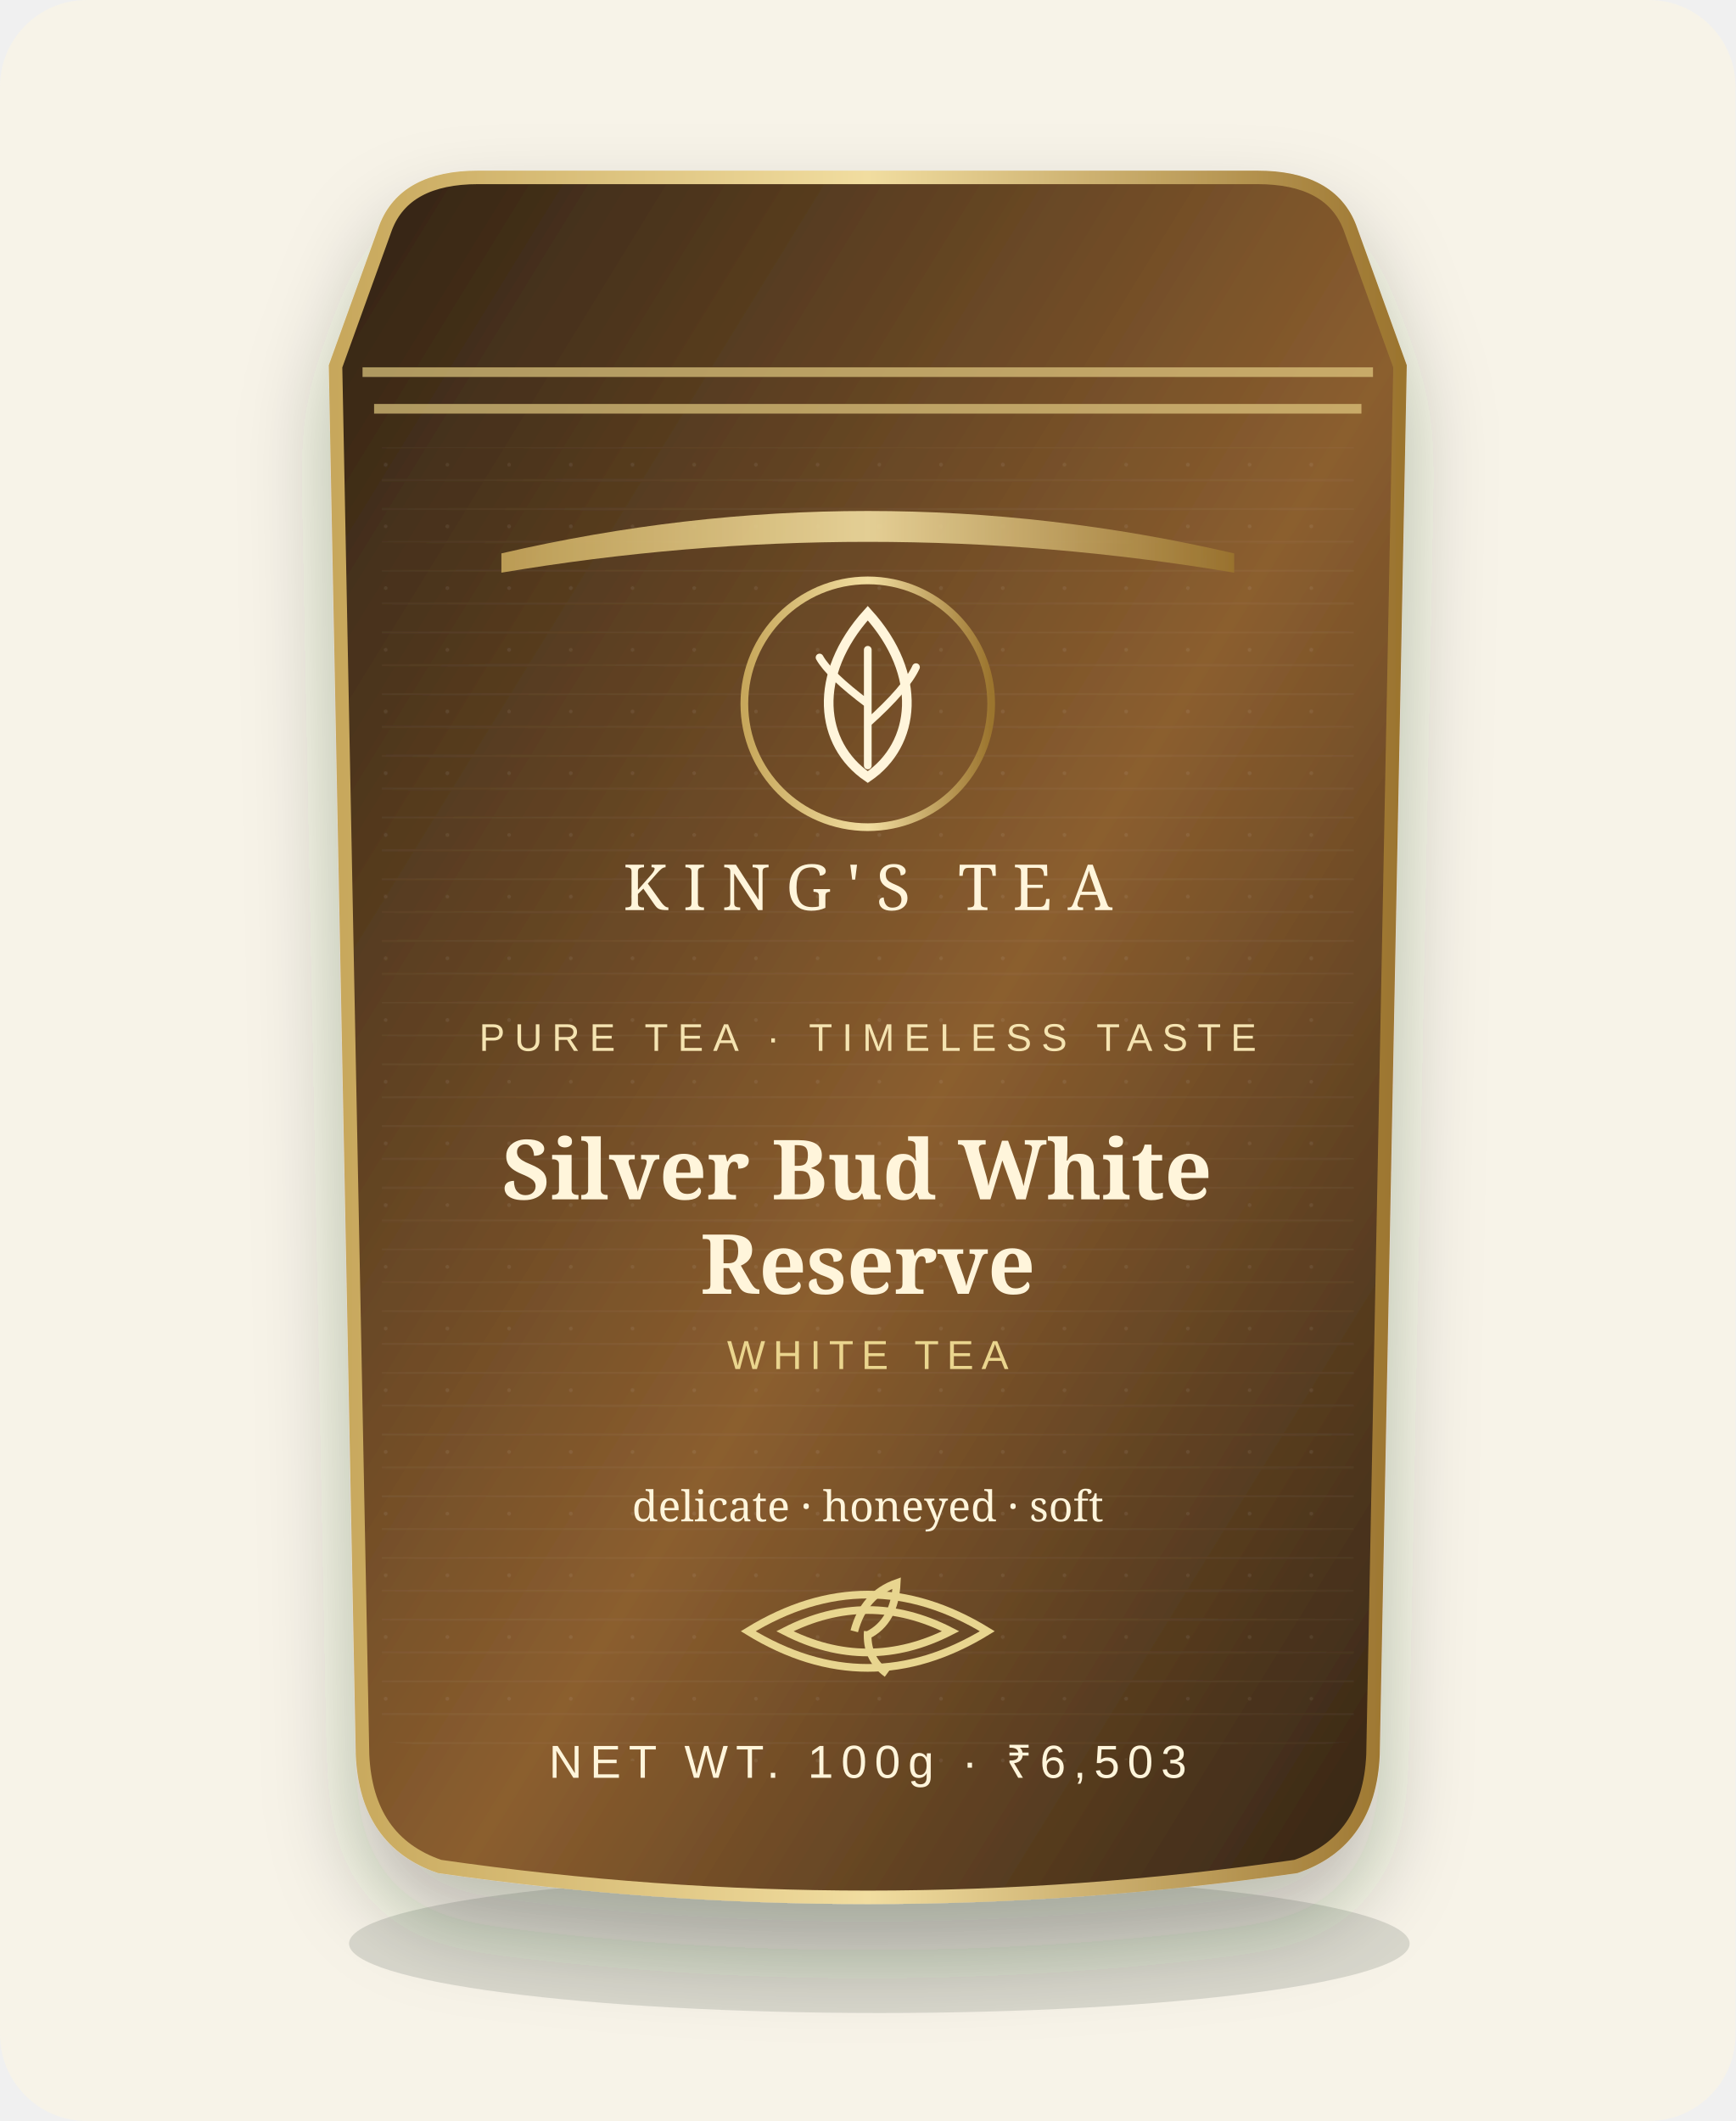
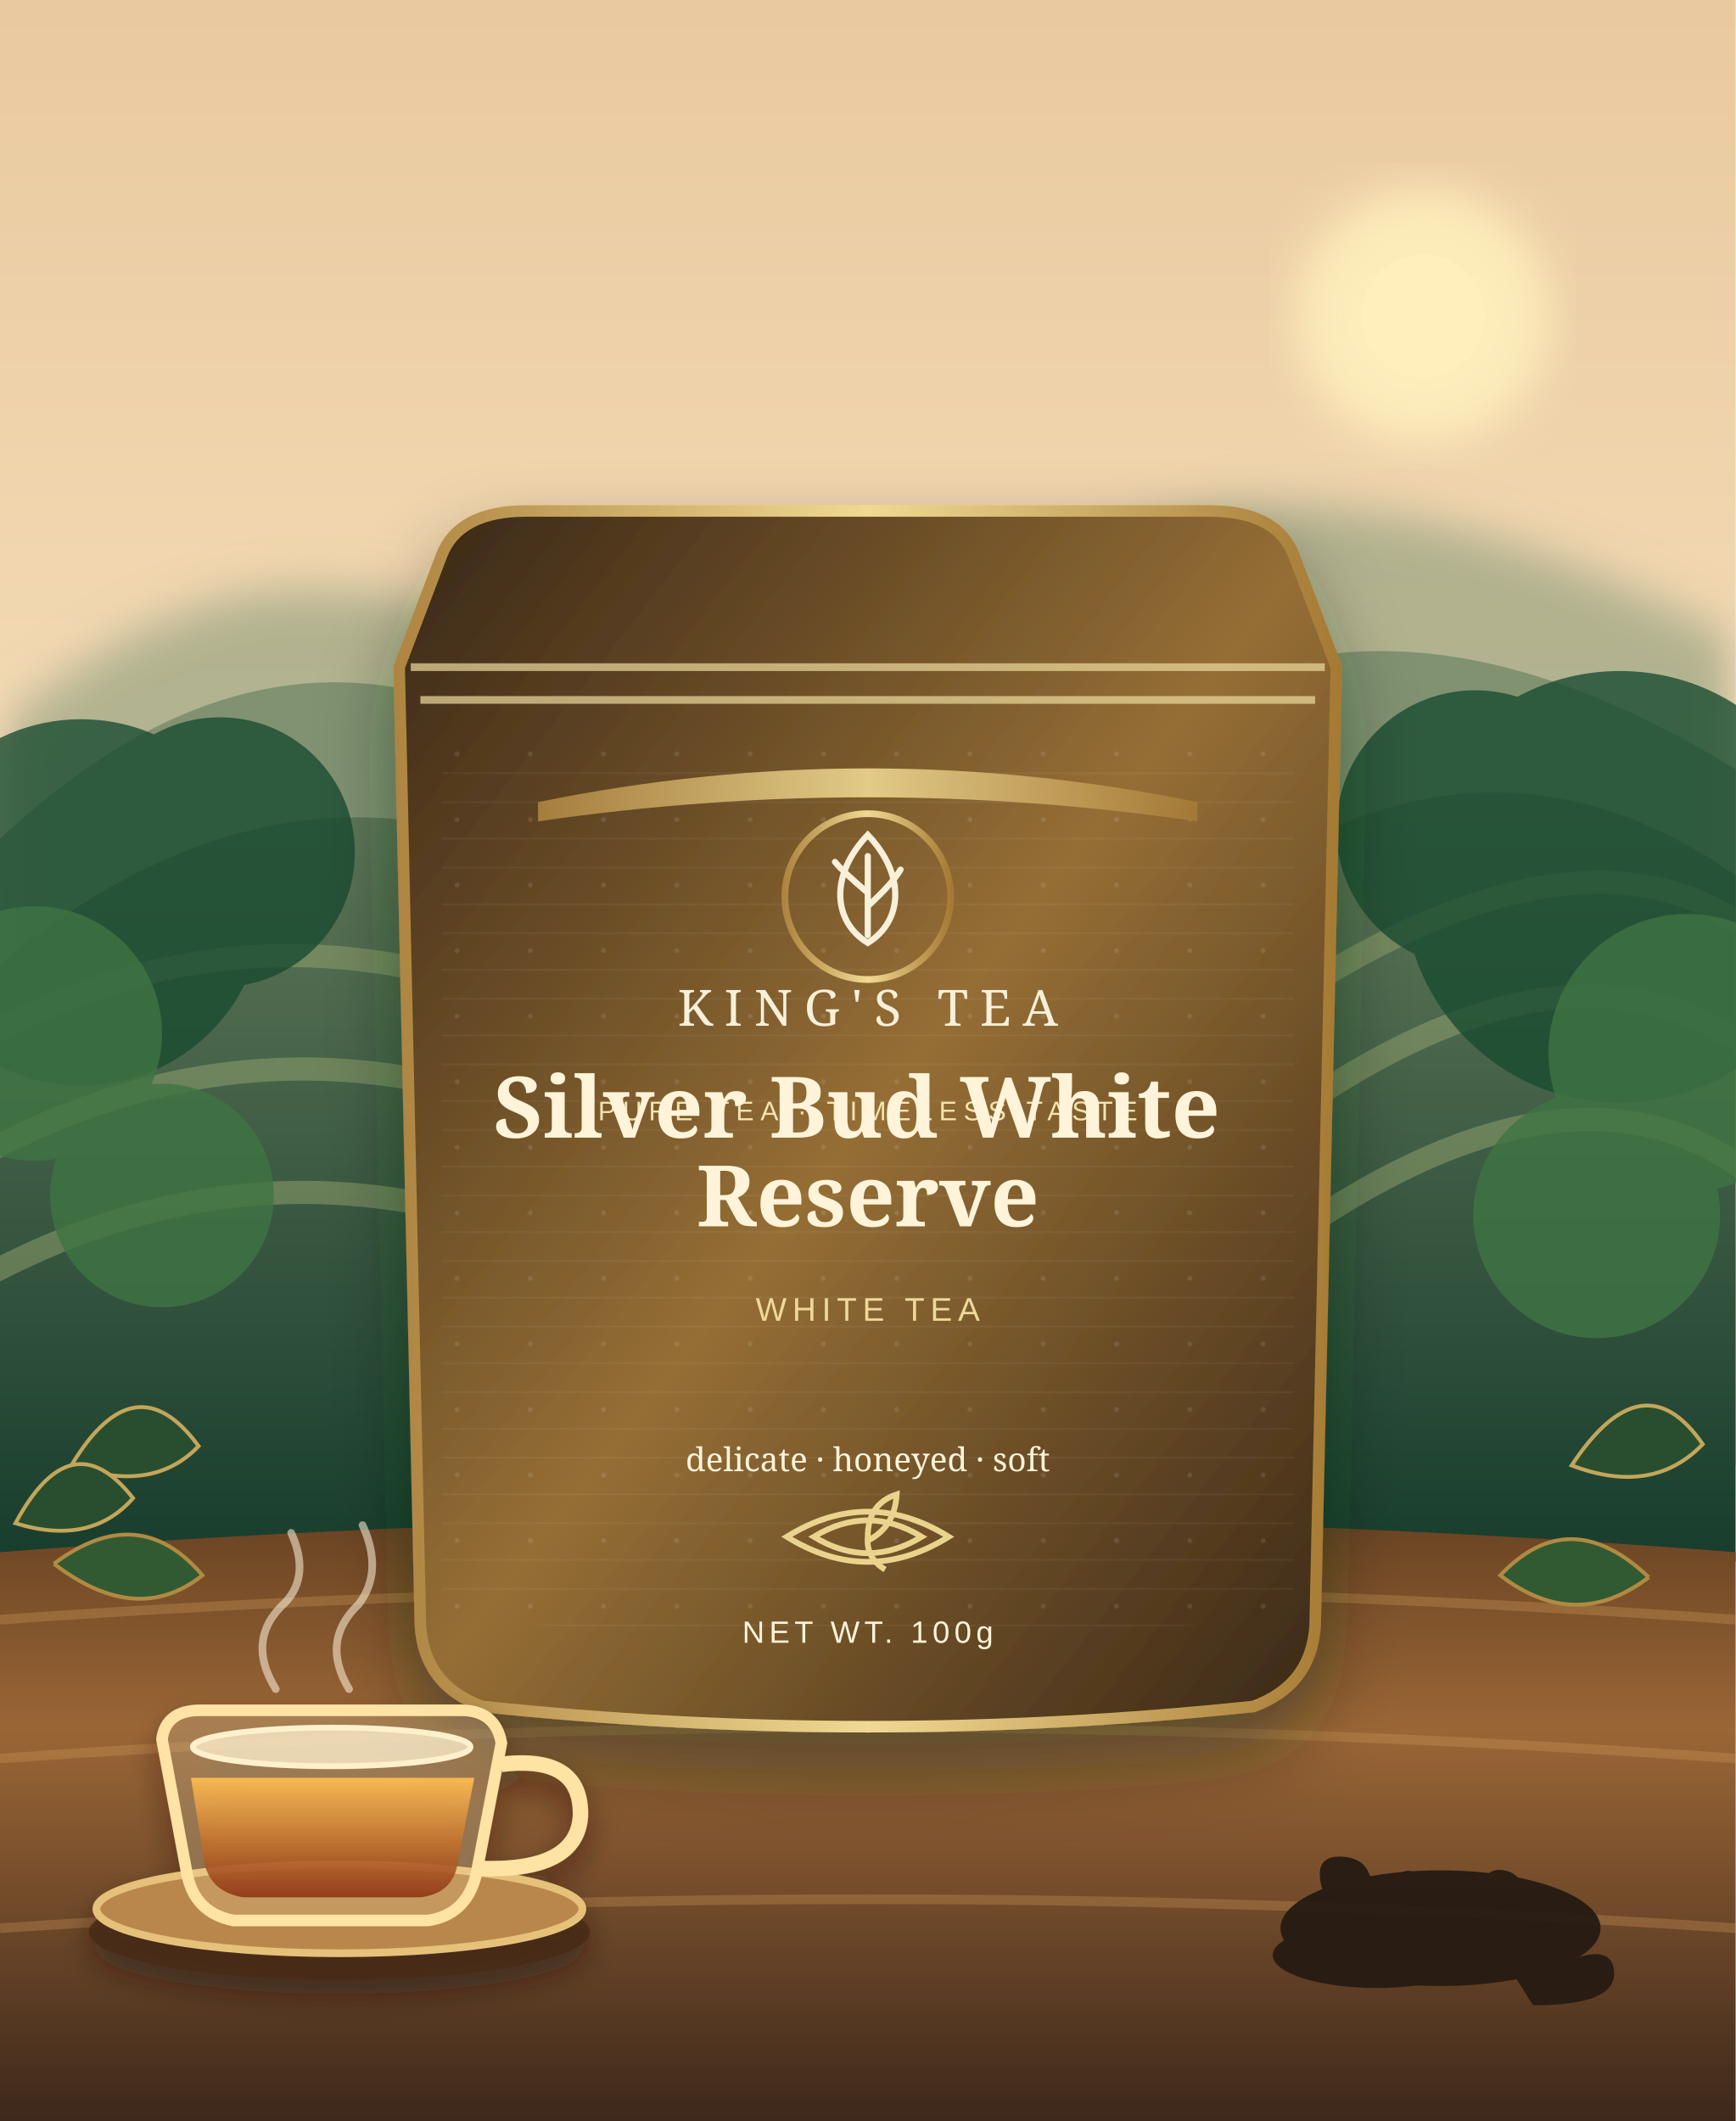
<svg xmlns="http://www.w3.org/2000/svg" width="900" height="1100" viewBox="0 0 900 1100" role="img" aria-labelledby="title desc">
  <defs>
+     <linearGradient id="sky" x2="0" y2="1">
+       <stop stop-color="#e9c99f" />
+       <stop offset=".45" stop-color="#f6dfba" />
+       <stop offset="1" stop-color="#a5b58a" />
+     </linearGradient>
+     <linearGradient id="hills" x2="0" y2="1">
+       <stop stop-color="#61795a" />
+       <stop offset="1" stop-color="#183d2d" />
+     </linearGradient>
    <linearGradient id="pouch" x1="0" y1="0" x2="1" y2="1">
-       <stop stop-color="#302214" />
-       <stop offset=".55" stop-color="#8b5e2f" />
-       <stop offset="1" stop-color="#302214" />
+       <stop stop-color="#382616" />
+       <stop offset=".5" stop-color="#956e35" />
+       <stop offset="1" stop-color="#382616" />
    </linearGradient>
-     <linearGradient id="foil" x1="0" y1="0" x2="1" y2="0">
-       <stop stop-color="#c7a75b" />
-       <stop offset=".5" stop-color="#f1dda0" />
-       <stop offset="1" stop-color="#9b742e" />
+     <linearGradient id="foil" x2="1">
+       <stop stop-color="#ae8541" />
+       <stop offset=".5" stop-color="#f0d993" />
+       <stop offset="1" stop-color="#a57a34" />
    </linearGradient>
+     <linearGradient id="wood" x2="0" y2="1">
+       <stop stop-color="#684323" />
+       <stop offset=".35" stop-color="#9b6636" />
+       <stop offset="1" stop-color="#3d281b" />
+     </linearGradient>
+     <linearGradient id="tea" x2="0" y2="1">
+       <stop stop-color="#ffbf54" />
+       <stop offset="1" stop-color="#8e3515" />
+     </linearGradient>
+     <filter id="soft">
+       <feGaussianBlur stdDeviation="12" />
+     </filter>
    <filter id="shadow" x="-30%" y="-20%" width="160%" height="160%">
-       <feDropShadow dx="0" dy="24" stdDeviation="22" flood-color="#1a2c20" flood-opacity=".28" />
+       <feDropShadow dx="0" dy="20" stdDeviation="20" flood-color="#10271d" flood-opacity=".42" />
    </filter>
-     <pattern id="grain" width="32" height="32" patternUnits="userSpaceOnUse">
-       <path d="M0 8h32M0 25h32" stroke="#fff" stroke-opacity=".035" />
-       <circle cx="8" cy="17" r="1" fill="#fff" fill-opacity=".07" />
+     <filter id="cupShadow" x="-40%" y="-40%" width="180%" height="190%">
+       <feDropShadow dx="0" dy="8" stdDeviation="7" flood-color="#20170e" flood-opacity=".5" />
+     </filter>
+     <pattern id="grain" width="38" height="34" patternUnits="userSpaceOnUse">
+       <path d="M0 8h38M0 27h38" stroke="#fff" stroke-opacity=".045" />
+       <circle cx="9" cy="17" r="1.3" fill="#fff" fill-opacity=".1" />
    </pattern>
  </defs>
-   <rect width="900" height="1100" rx="45" fill="#f7f3e8" />
-   <ellipse cx="456" cy="1008" rx="275" ry="36" fill="#18271f" opacity=".14" />
+   <rect width="900" height="1100" fill="url(#sky)" />
+   <circle cx="738" cy="164" r="66" fill="#fff1bd" opacity=".86" filter="url(#soft)" />
+   <circle cx="738" cy="164" r="32" fill="#fff0bd" opacity=".9" />
+   <path d="M0 378 Q132 260 266 334 T530 307 T900 332 V700 H0Z" fill="#8b9b7a" opacity=".62" filter="url(#soft)" />
+   <path d="M0 435 Q153 292 306 401 Q424 291 574 390 Q708 281 900 399 V760 H0Z" fill="#718768" opacity=".76" />
+   <path d="M0 500 Q162 366 328 468 Q489 354 640 458 Q774 366 900 454 V810 H0Z" fill="url(#hills)" />
+   <g fill="none" stroke="#9eaa72" stroke-width="12" opacity=".46">
+     <path d="M-40 558 Q125 446 310 535 T680 510 T950 530" />
+     <path d="M-40 617 Q135 504 320 595 T680 570 T950 590" />
+     <path d="M-40 681 Q135 568 320 659 T680 634 T950 654" />
+   </g>
+   <g fill="#174a30" opacity=".78">
+     <circle cx="42" cy="468" r="95" />
+     <circle cx="114" cy="442" r="70" />
+     <circle cx="840" cy="460" r="112" />
+     <circle cx="765" cy="430" r="72" />
+   </g>
+   <g fill="#3f7442" opacity=".8">
+     <circle cx="18" cy="536" r="66" />
+     <circle cx="875" cy="546" r="72" />
+     <circle cx="84" cy="620" r="58" />
+     <circle cx="828" cy="630" r="64" />
+   </g>
+   <path d="M0 805 Q450 770 900 805 V1100 H0Z" fill="url(#wood)" />
+   <path d="M0 840 Q450 808 900 840 M0 912 Q450 880 900 912 M0 1000 Q450 970 900 1000" fill="none" stroke="#d19a57" stroke-width="5" opacity=".32" />
+   <path d="M28 811 Q72 778 105 817 Q71 844 28 811 M855 818 Q814 779 778 817 Q817 847 855 818" fill="#315a32" stroke="#b18a42" stroke-width="2" />
+   <g fill="#261a12" opacity=".95">
+     <ellipse cx="747" cy="1000" rx="83" ry="30" />
+     <ellipse cx="714" cy="1014" rx="54" ry="17" />
+     <path d="M690 991q-14-30 7-28t11 34q18-38 30-22t-12 37q35-29 41-9t-43 25q-35 7-34-37Z" />
+     <path d="M771 1002q-8-35 9-32t9 39q21-31 31-15t-21 30q36-20 38-2t-42 18Z" />
+   </g>
  <g filter="url(#shadow)">
-     <path d="M200 118 Q210 92 248 92 H652 Q690 92 700 118 L726 190 L712 910 Q710 955 672 968 Q450 1000 228 968 Q190 955 188 910 L174 190 Z" fill="url(#pouch)" stroke="url(#foil)" stroke-width="7" />
-     <path d="M188 193 H712 M194 212 H706" stroke="#e7cf85" stroke-opacity=".67" stroke-width="5" />
-     <path d="M198 232 H702 V903 Q450 930 198 903 Z" fill="url(#grain)" />
-     <path d="M260 287 Q450 243 640 287 L640 297 Q450 265 260 297Z" fill="url(#foil)" opacity=".9" />
-     <circle cx="450" cy="365" r="64" fill="none" stroke="url(#foil)" stroke-width="4" />
-     <path d="M450 318 C421 350 425 386 450 403 C475 386 479 350 450 318Z" fill="none" stroke="#fff5db" stroke-width="5" />
-     <path d="M450 337 V397 M450 365 Q430 350 425 341 M450 375 Q470 357 475 346" fill="none" stroke="#fff5db" stroke-width="4" stroke-linecap="round" />
-     <text x="450" y="472" text-anchor="middle" font-family="Georgia,serif" font-size="33" letter-spacing="8" fill="#fff5db">KING'S TEA</text>
-     <path d="M310 497 H590" stroke="url(#foil)" stroke-width="3" />
-     <text x="450" y="545" text-anchor="middle" font-family="Arial,sans-serif" font-size="20" letter-spacing="5" fill="#f5e4b1">PURE TEA · TIMELESS TASTE</text>
-     <text text-anchor="middle" font-family="Georgia,serif" font-size="43" font-weight="bold" fill="#fff5db">
-       <tspan x="450" y="622">Silver Bud White</tspan>
-       <tspan x="450" y="671">Reserve</tspan>
+     <path d="M229 288 Q238 265 273 265 H627 Q662 265 671 288 L693 346 L682 843 Q680 874 650 885 Q450 906 250 885 Q220 874 218 843 L207 346 Z" fill="url(#pouch)" stroke="url(#foil)" stroke-width="6" />
+     <path d="M213 346 H687 M218 363 H682" stroke="#edda9d" stroke-opacity=".7" stroke-width="4" />
+     <path d="M229 383 H671 V838 Q450 861 229 838Z" fill="url(#grain)" />
+     <path d="M279 416 Q450 381 621 416 L621 426 Q450 401 279 426Z" fill="url(#foil)" opacity=".88" />
+     <circle cx="450" cy="465" r="43" fill="none" stroke="url(#foil)" stroke-width="3.5" />
+     <path d="M450 433 C430 454 432 478 450 489 C468 478 470 454 450 433Z M450 444 V485 M450 463 Q437 452 433 447 M450 470 Q463 458 467 451" fill="none" stroke="#f8f0d9" stroke-width="3.2" stroke-linecap="round" />
+     <text x="450" y="532" text-anchor="middle" font-family="Georgia,serif" font-size="26" letter-spacing="6" fill="#f8f0d9">KING'S TEA</text>
+     <path d="M328 550 H572" stroke="url(#foil)" stroke-width="2.5" />
+     <text x="450" y="581" text-anchor="middle" font-family="Arial,sans-serif" font-size="14" letter-spacing="3.4" fill="#f5e4b1">PURE TEA · TIMELESS TASTE</text>
+     <text text-anchor="middle" font-family="Georgia,serif" font-size="44" font-weight="bold" fill="#fff4d9">
+       <tspan x="450" y="590">Silver Bud White</tspan>
+       <tspan x="450" y="636">Reserve</tspan>
    </text>
-     <text x="450" y="710" text-anchor="middle" font-family="Arial,sans-serif" font-size="21" letter-spacing="4" fill="#ead58e">WHITE TEA</text>
-     <path d="M295 741 H605" stroke="url(#foil)" stroke-width="2" opacity=".85" />
-     <text x="450" y="789" text-anchor="middle" font-family="Georgia,serif" font-size="22" fill="#fff5db">delicate · honeyed · soft</text>
-     <g transform="translate(450 846)" fill="none" stroke="#e8d58f" stroke-width="4">
-       <path d="M-62 0 Q0 -38 62 0 Q0 38 -62 0Z" />
-       <path d="M-43 0 Q0 -22 43 0 Q0 22 -43 0Z" />
-       <path d="M-7 0 Q-2 -19 15 -25 Q14 -5 0 2 M0 0 Q-1 14 10 22" />
+     <text x="450" y="685" text-anchor="middle" font-family="Arial,sans-serif" font-size="17" letter-spacing="3" fill="#eed999">WHITE TEA</text>
+     <path d="M327 728 H573" stroke="url(#foil)" stroke-width="2" opacity=".88" />
+     <text x="450" y="763" text-anchor="middle" font-family="Georgia,serif" font-size="17" fill="#fff4d9">delicate  ·  honeyed  ·  soft</text>
+     <g transform="translate(450 797)" fill="none" stroke="#ead48d" stroke-width="3">
+       <path d="M-42 0 Q0 -26 42 0 Q0 26 -42 0Z" />
+       <path d="M-28 0 Q0 -17 28 0 Q0 17 -28 0Z" />
+       <path d="M0 0 Q0 -17 15 -22 Q14 -5 0 2 M0 0 Q-1 11 9 17" />
    </g>
-     <text x="450" y="922" text-anchor="middle" font-family="Arial,sans-serif" font-size="24" letter-spacing="4" fill="#fff5db">NET WT. 100g  ·  ₹6,503</text>
+     <text x="450" y="852" text-anchor="middle" font-family="Arial,sans-serif" font-size="16" letter-spacing="2.4" fill="#fff4d9">NET WT. 100g</text>
+   </g>
+   <g filter="url(#cupShadow)">
+     <ellipse cx="176" cy="1002" rx="130" ry="25" fill="#4a2d18" opacity=".9" />
+     <ellipse cx="176" cy="990" rx="126" ry="23" fill="#b9874b" stroke="#e6c17a" stroke-width="4" />
+     <path d="M84 902 Q86 887 104 887 H239 Q257 887 260 904 L247 972 Q242 993 222 996 H121 Q101 992 97 972Z" fill="#f5ddaa" fill-opacity=".2" stroke="#ffe3a5" stroke-width="6" />
+     <path d="M99 922 H246 L237 968 Q234 982 218 984 H126 Q109 981 106 966Z" fill="url(#tea)" opacity=".9" />
+     <path d="M260 915 Q302 910 301 942 Q299 971 248 969" fill="none" stroke="#ffe3a5" stroke-width="8" />
+     <ellipse cx="172" cy="906" rx="72" ry="10" fill="#fff0cc" fill-opacity=".75" stroke="#fff0cc" stroke-width="3" />
+   </g>
+   <g fill="none" stroke="#fff4dc" stroke-width="4" stroke-linecap="round" opacity=".55">
+     <path d="M143 876 Q127 850 148 831 Q161 817 151 795" />
+     <path d="M181 876 Q166 851 186 832 Q199 815 188 791" />
+   </g>
+   <g fill="#284e2f" stroke="#c3a65b" stroke-width="2">
+     <path d="M37 760 Q70 705 103 750 Q79 775 37 760Z" />
+     <path d="M8 790 Q37 736 69 777 Q47 802 8 790Z" />
+     <path d="M815 760 Q852 704 883 749 Q857 776 815 760Z" />
  </g>
</svg>
